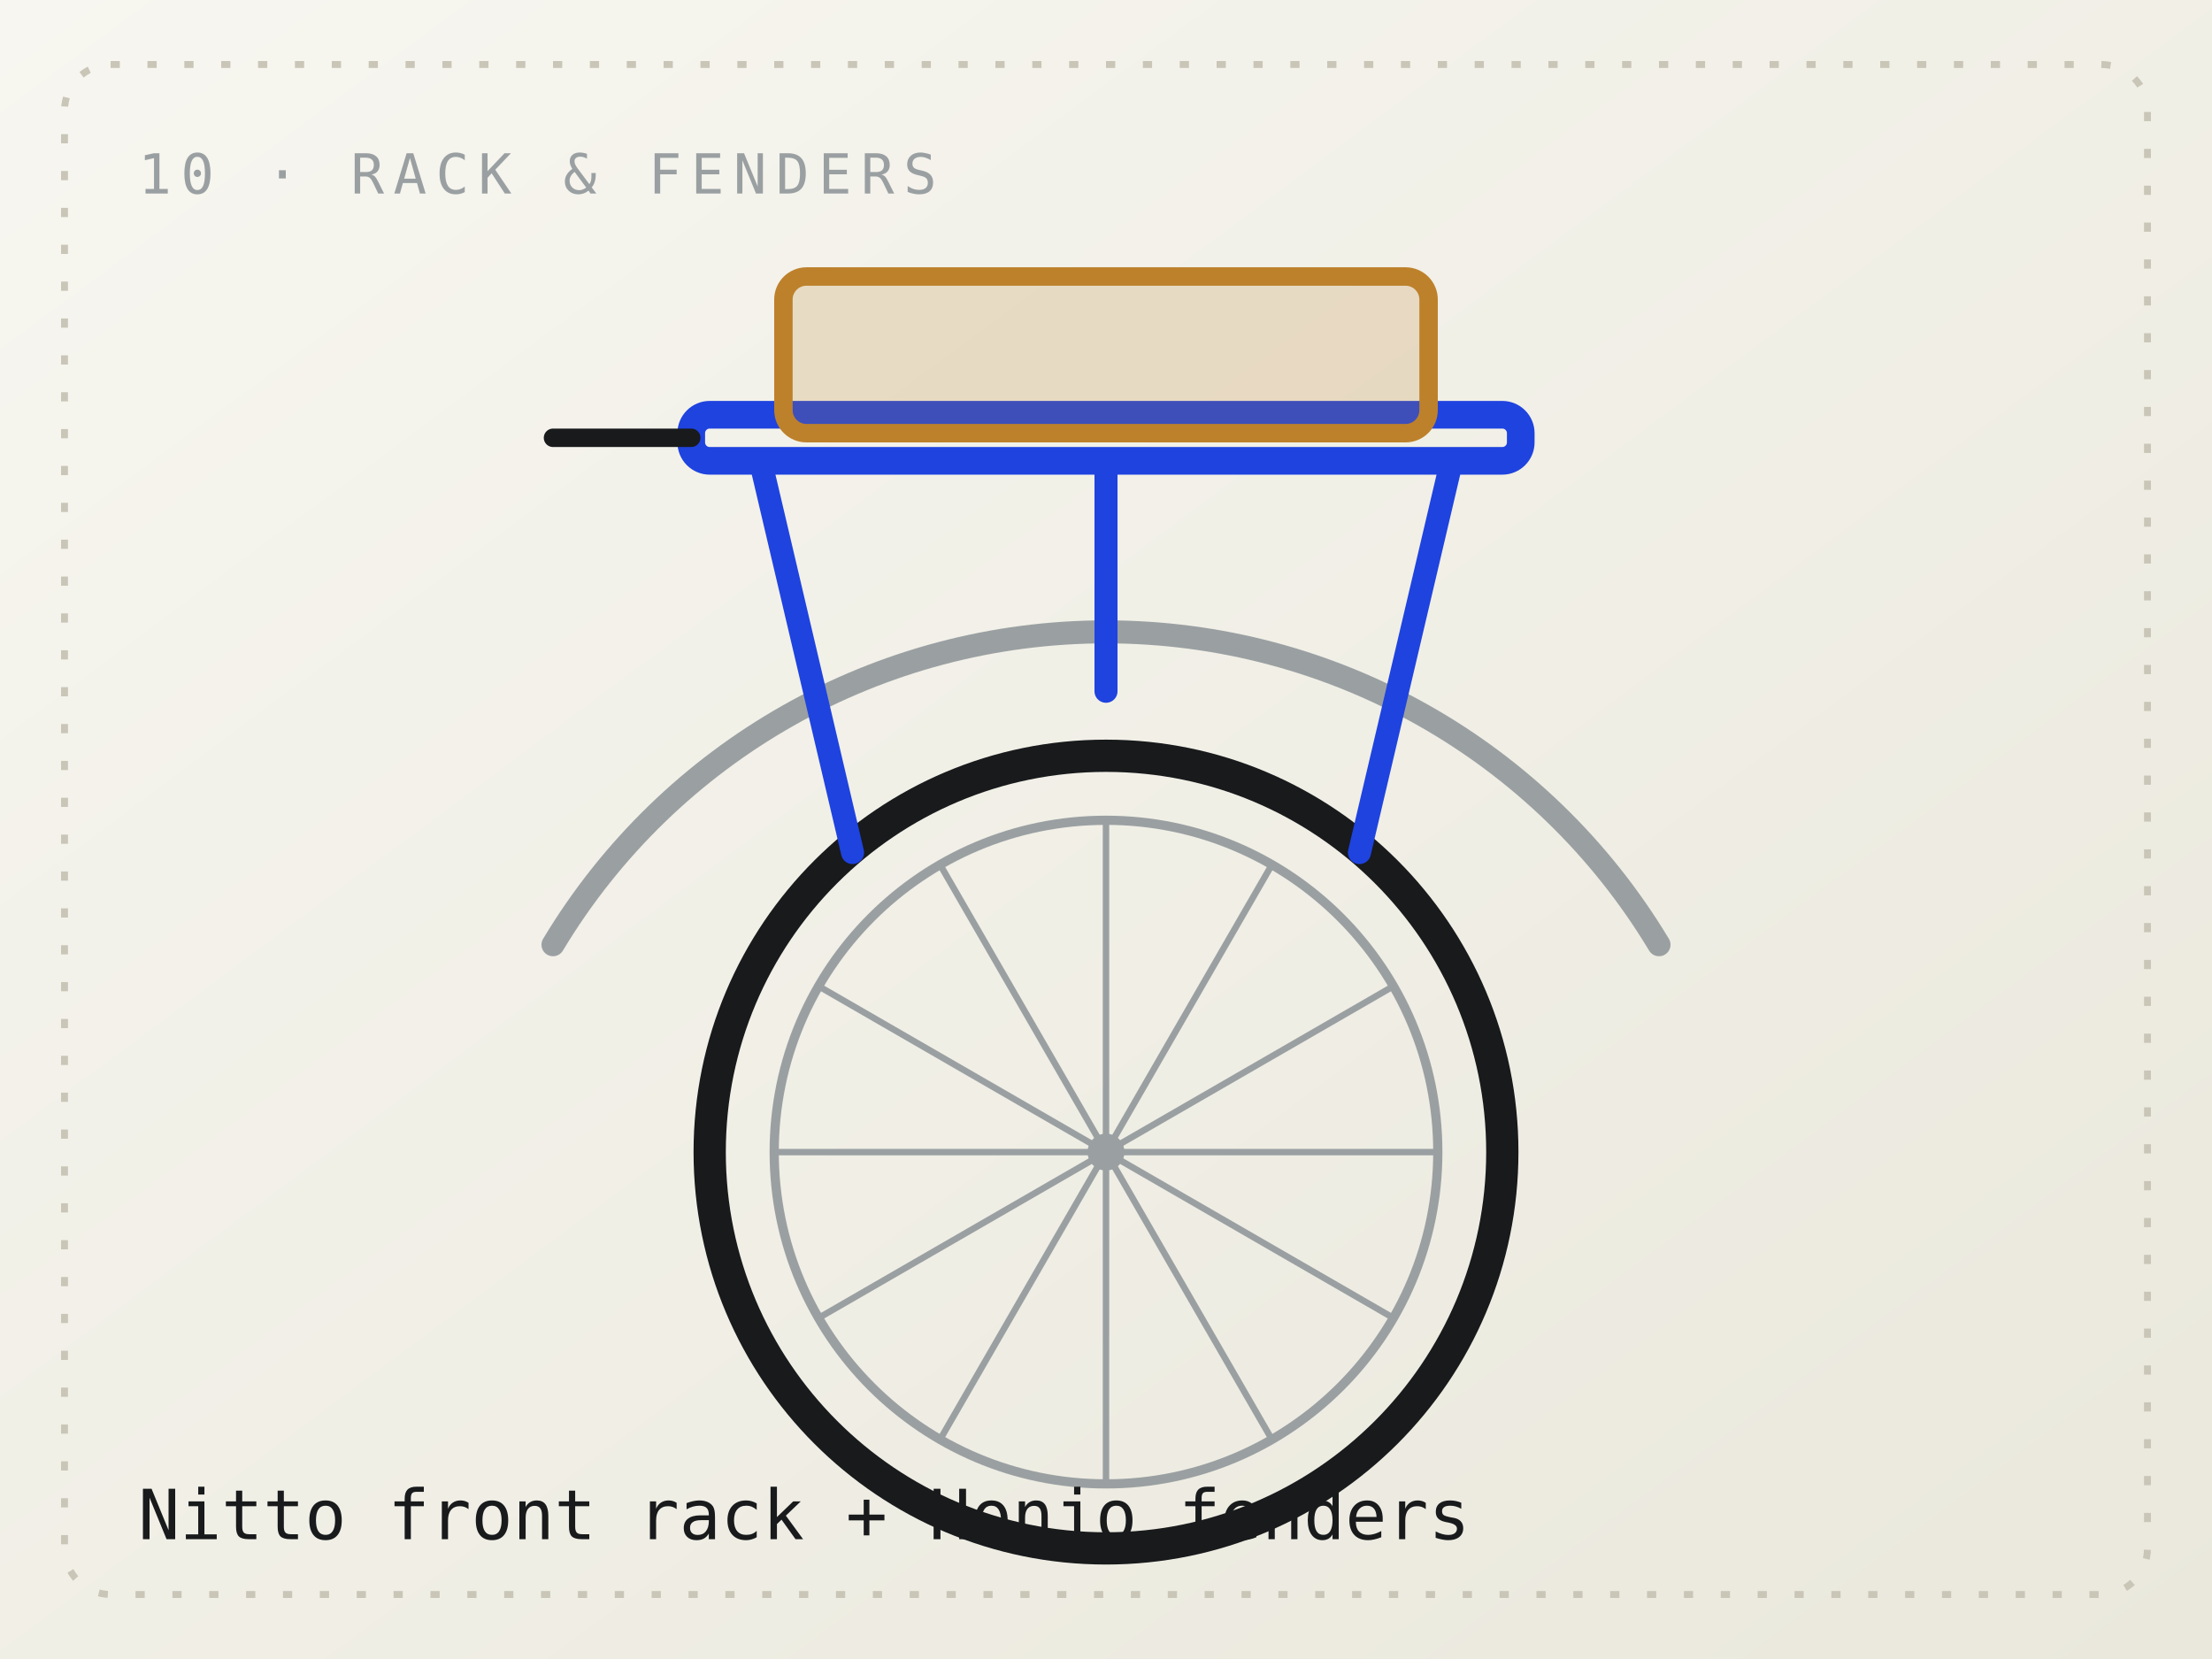
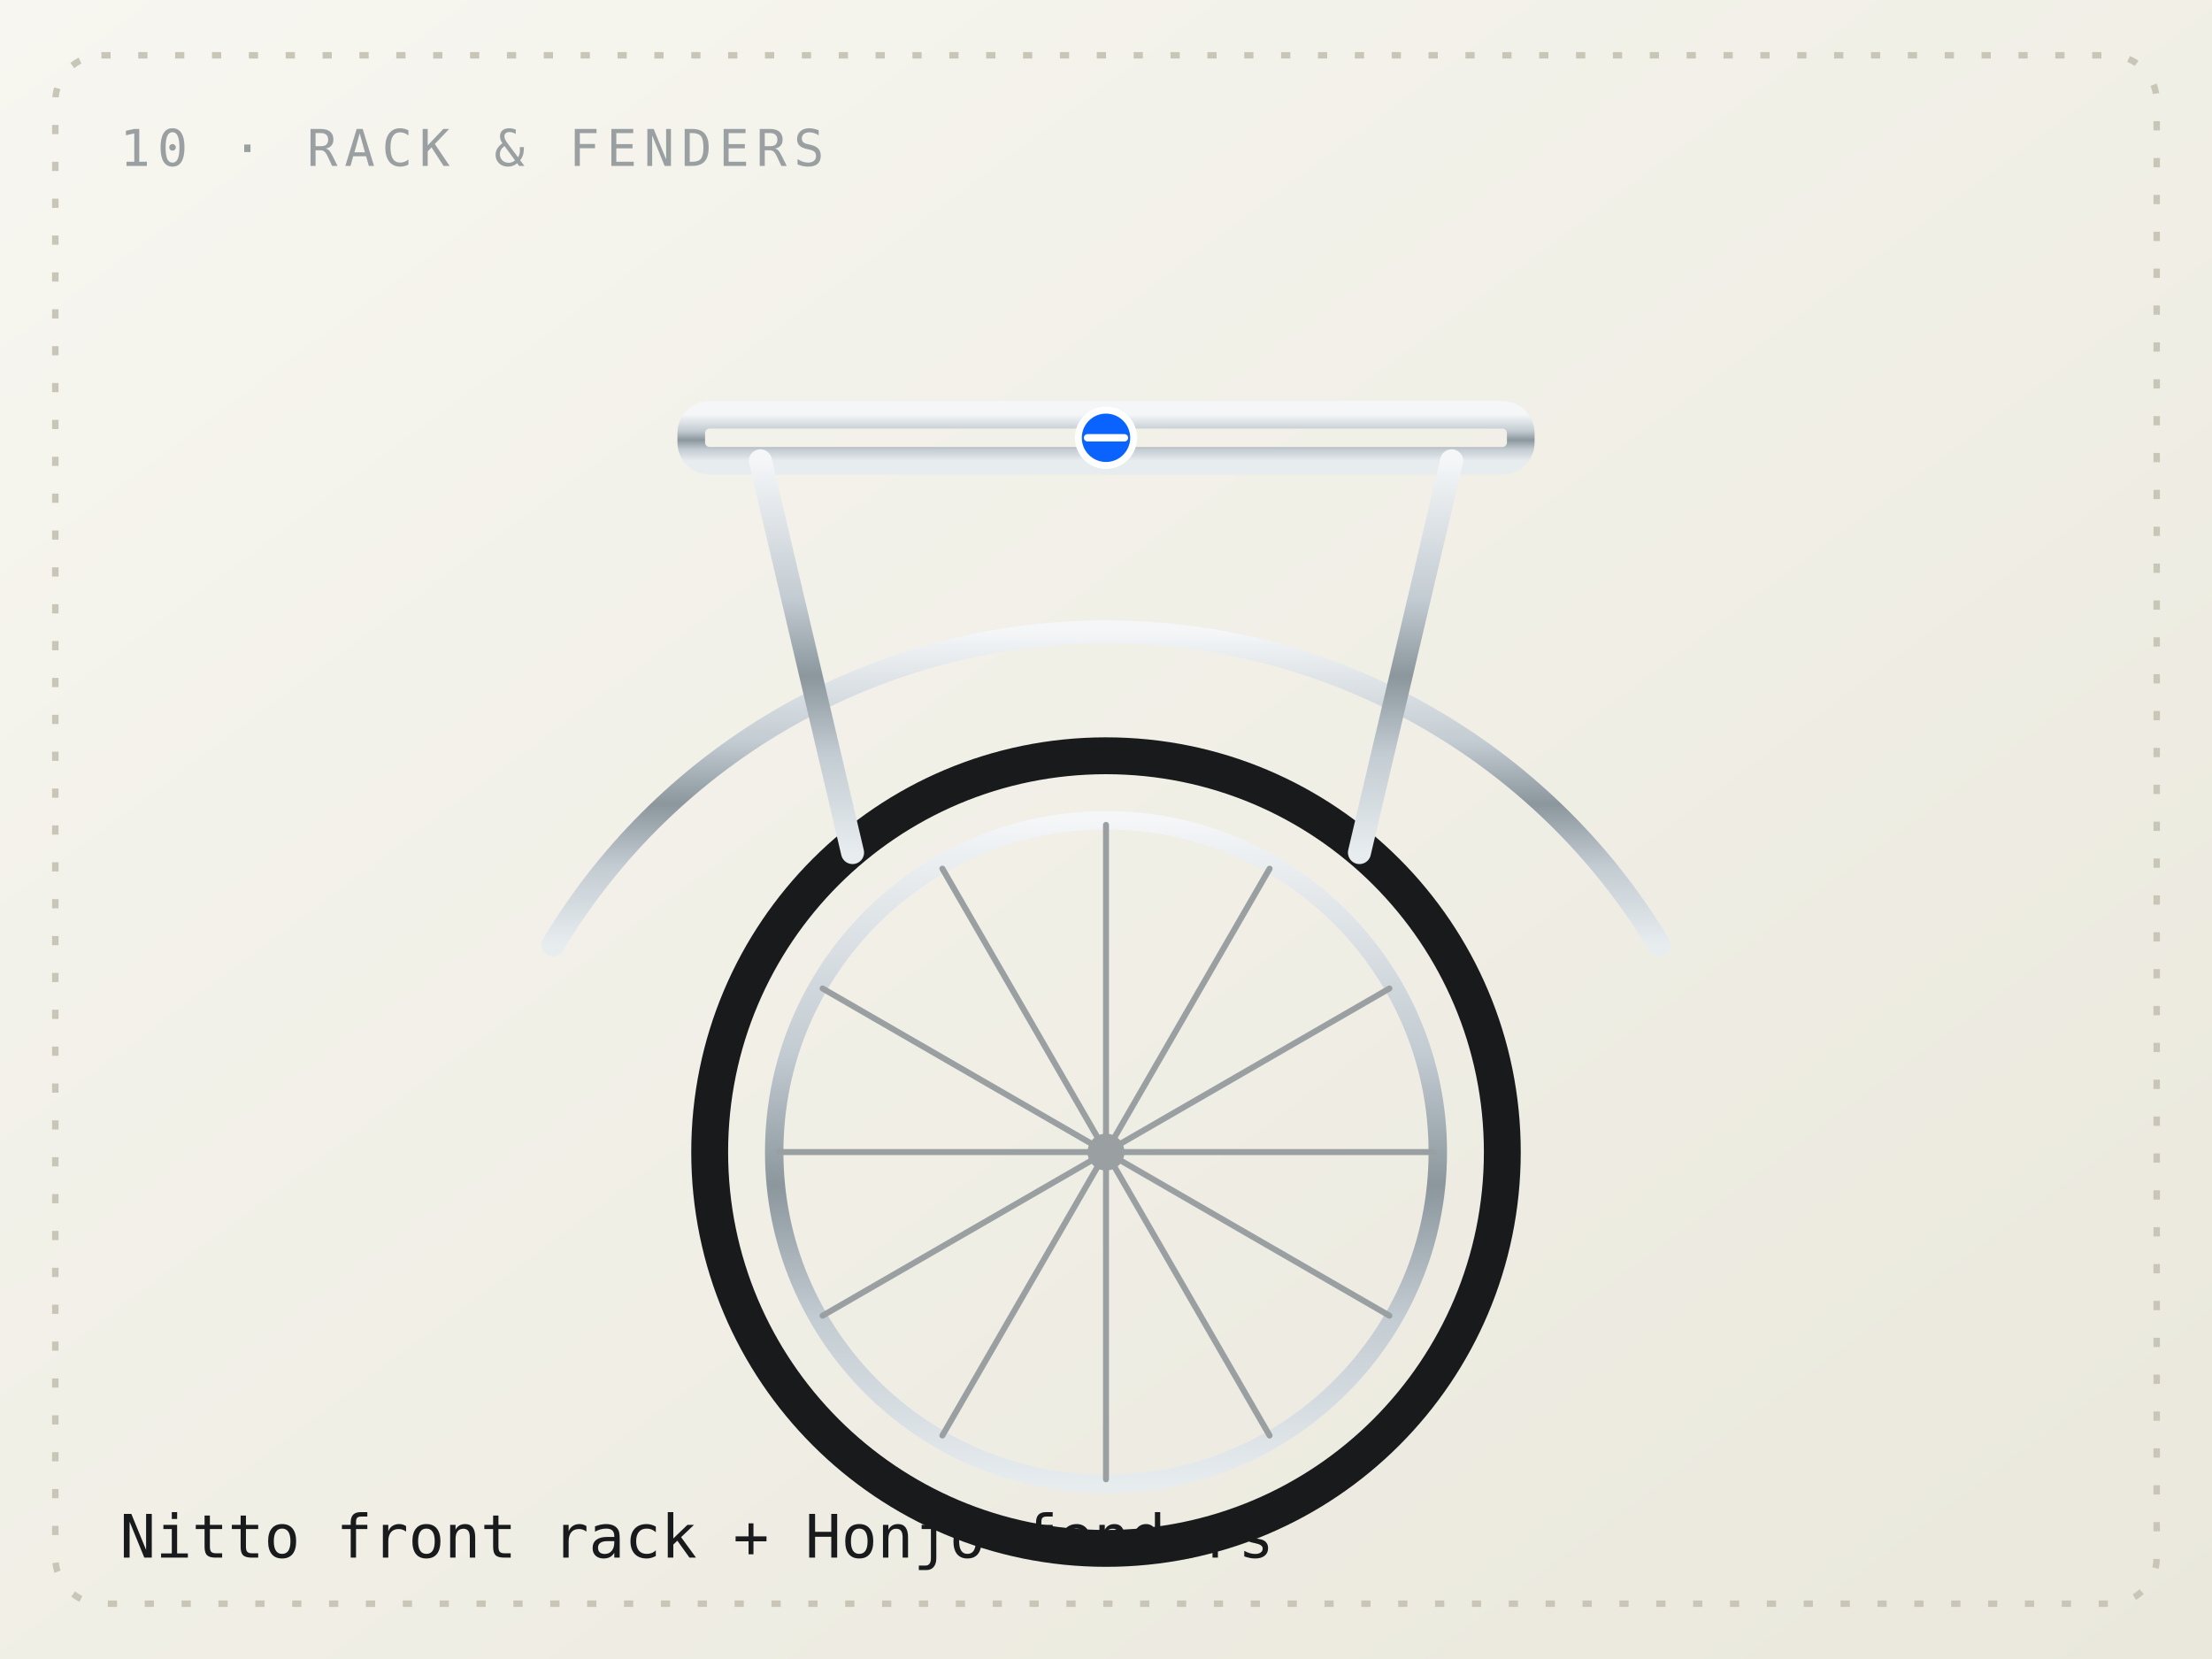
- <svg xmlns="http://www.w3.org/2000/svg" viewBox="0 0 480 360" role="img" aria-label="A front rack and fender over a wheel">
+ <svg xmlns="http://www.w3.org/2000/svg" viewBox="0 0 480 360" role="img" aria-label="A front rack and fender over a chrome wheel">
  <defs>
    <linearGradient id="bg" x1="0" y1="0" x2="1" y2="1">
      <stop offset="0" stop-color="#f7f6f0" />
      <stop offset="1" stop-color="#eae8dc" />
    </linearGradient>
+     <linearGradient id="chrome" x1="0" y1="0" x2="0" y2="1">
+       <stop offset="0" stop-color="#f4f6f8" />
+       <stop offset="0.35" stop-color="#c3ccd2" />
+       <stop offset="0.55" stop-color="#8b969d" />
+       <stop offset="0.75" stop-color="#c3ccd2" />
+       <stop offset="1" stop-color="#e7ecef" />
+     </linearGradient>
  </defs>
  <rect width="480" height="360" fill="url(#bg)" />
-   <rect x="14" y="14" width="452" height="332" fill="none" stroke="#c9c6b8" stroke-width="1.5" stroke-dasharray="2 6" rx="10" />
-   <text x="30" y="42" font-family="'Space Mono', ui-monospace, monospace" font-size="12" letter-spacing="2" fill="#9aa0a2">10 · RACK &amp; FENDERS</text>
+   <rect x="12" y="12" width="456" height="336" fill="none" stroke="#c9c6b8" stroke-width="1.4" stroke-dasharray="2 6" rx="10" />
+   <text x="26" y="36" font-family="Space Mono, ui-monospace, monospace" font-size="11" letter-spacing="1.5" fill="#9aa0a2">10 · RACK &amp; FENDERS</text>
+   <text x="26" y="338" font-family="Space Mono, ui-monospace, monospace" font-size="13" fill="#181a1c">Nitto front rack + Honjo fenders</text>
  <g fill="none" stroke="#181a1c" stroke-width="3" stroke-linecap="round" stroke-linejoin="round">
-     <circle cx="240" cy="250" r="86" stroke="#181a1c" stroke-width="7" />
-     <circle cx="240" cy="250" r="72" stroke="#9aa0a2" stroke-width="2" />
+     <circle cx="240" cy="250" r="86" stroke="#181a1c" stroke-width="8" />
+     <circle cx="240" cy="250" r="72" stroke="url(#chrome)" stroke-width="4" />
    <circle cx="240" cy="250" r="4" fill="#9aa0a2" stroke="none" />
-     <line x1="240" y1="250" x2="311.0" y2="250.0" stroke="#9aa0a2" stroke-width="1.4" />
-     <line x1="240" y1="250" x2="301.5" y2="285.5" stroke="#9aa0a2" stroke-width="1.4" />
-     <line x1="240" y1="250" x2="275.5" y2="311.5" stroke="#9aa0a2" stroke-width="1.4" />
-     <line x1="240" y1="250" x2="240.0" y2="321.0" stroke="#9aa0a2" stroke-width="1.4" />
-     <line x1="240" y1="250" x2="204.5" y2="311.5" stroke="#9aa0a2" stroke-width="1.4" />
-     <line x1="240" y1="250" x2="178.5" y2="285.5" stroke="#9aa0a2" stroke-width="1.4" />
-     <line x1="240" y1="250" x2="169.0" y2="250.0" stroke="#9aa0a2" stroke-width="1.4" />
-     <line x1="240" y1="250" x2="178.5" y2="214.5" stroke="#9aa0a2" stroke-width="1.4" />
-     <line x1="240" y1="250" x2="204.5" y2="188.5" stroke="#9aa0a2" stroke-width="1.4" />
-     <line x1="240" y1="250" x2="240.0" y2="179.0" stroke="#9aa0a2" stroke-width="1.4" />
-     <line x1="240" y1="250" x2="275.5" y2="188.5" stroke="#9aa0a2" stroke-width="1.4" />
-     <line x1="240" y1="250" x2="301.5" y2="214.5" stroke="#9aa0a2" stroke-width="1.4" />
-     <path d="M120 205 A140 140 0 0 1 360 205" stroke="#9aa0a2" stroke-width="5" />
-     <rect x="150" y="90" width="180" height="10" rx="4" fill="none" stroke="#1f43df" stroke-width="6" />
-     <line x1="165" y1="100" x2="185" y2="185" stroke="#1f43df" stroke-width="5" />
-     <line x1="315" y1="100" x2="295" y2="185" stroke="#1f43df" stroke-width="5" />
-     <line x1="240" y1="100" x2="240" y2="150" stroke="#1f43df" stroke-width="5" />
-     <line x1="150" y1="95" x2="120" y2="95 " stroke="#181a1c" stroke-width="4" />
-     <rect x="170" y="60" width="140" height="34" rx="5" fill="#bd812b" fill-opacity="0.2" stroke="#bd812b" stroke-width="4" />
+     <line x1="240" y1="250" x2="311.0" y2="250.0" stroke="#9aa0a2" stroke-width="1.3" />
+     <line x1="240" y1="250" x2="301.5" y2="285.5" stroke="#9aa0a2" stroke-width="1.3" />
+     <line x1="240" y1="250" x2="275.5" y2="311.5" stroke="#9aa0a2" stroke-width="1.3" />
+     <line x1="240" y1="250" x2="240.0" y2="321.0" stroke="#9aa0a2" stroke-width="1.3" />
+     <line x1="240" y1="250" x2="204.5" y2="311.5" stroke="#9aa0a2" stroke-width="1.3" />
+     <line x1="240" y1="250" x2="178.5" y2="285.5" stroke="#9aa0a2" stroke-width="1.3" />
+     <line x1="240" y1="250" x2="169.0" y2="250.0" stroke="#9aa0a2" stroke-width="1.3" />
+     <line x1="240" y1="250" x2="178.5" y2="214.5" stroke="#9aa0a2" stroke-width="1.3" />
+     <line x1="240" y1="250" x2="204.5" y2="188.5" stroke="#9aa0a2" stroke-width="1.3" />
+     <line x1="240" y1="250" x2="240.0" y2="179.0" stroke="#9aa0a2" stroke-width="1.3" />
+     <line x1="240" y1="250" x2="275.5" y2="188.5" stroke="#9aa0a2" stroke-width="1.3" />
+     <line x1="240" y1="250" x2="301.5" y2="214.5" stroke="#9aa0a2" stroke-width="1.3" />
+     <path d="M120 205 A140 140 0 0 1 360 205" stroke="url(#chrome)" stroke-width="5" />
+     <rect x="150" y="90" width="180" height="10" rx="4" fill="none" stroke="url(#chrome)" stroke-width="6" />
+     <line x1="165" y1="100" x2="185" y2="185" stroke="url(#chrome)" stroke-width="5" />
+     <line x1="315" y1="100" x2="295" y2="185" stroke="url(#chrome)" stroke-width="5" />
+     <line x1="240" y1="100" x2="240" y2="150" stroke="url(#chrome)" stroke-width="5" />
+     <circle cx="240" cy="95" r="6" fill="#0a63ff" stroke="#fff" stroke-width="1.5" />
+     <line x1="236" y1="95" x2="244" y2="95" stroke="#fff" stroke-width="1.6" />
  </g>
-   <text x="30" y="334" font-family="'Space Mono', ui-monospace, monospace" font-size="15" fill="#181a1c">Nitto front rack + Honjo fenders</text>
</svg>
